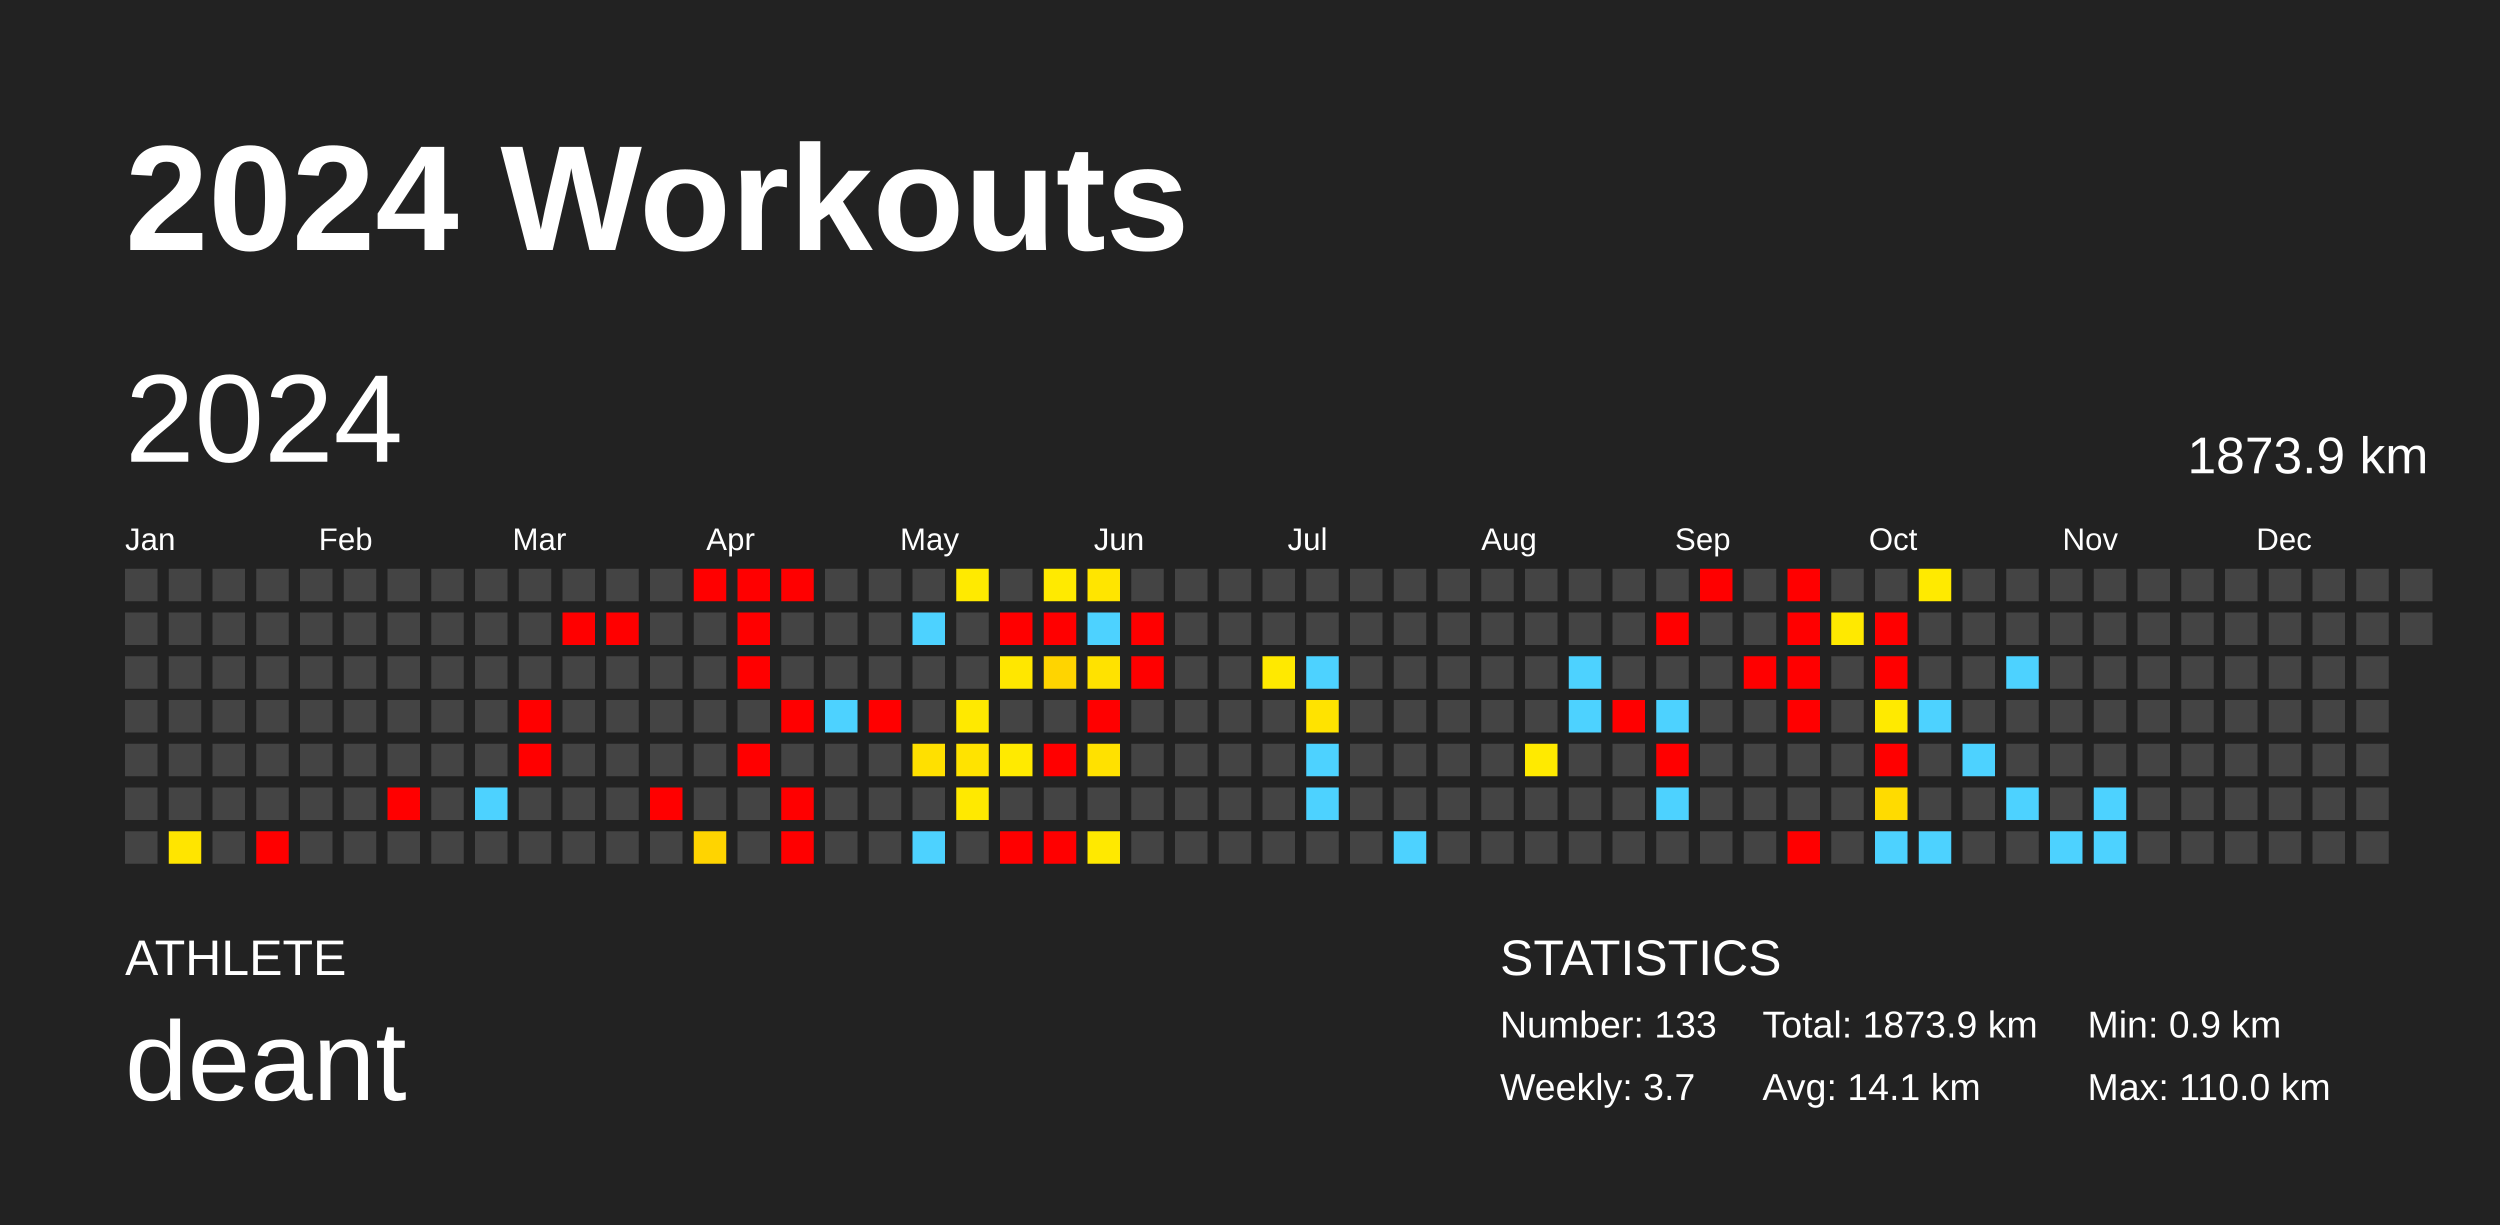
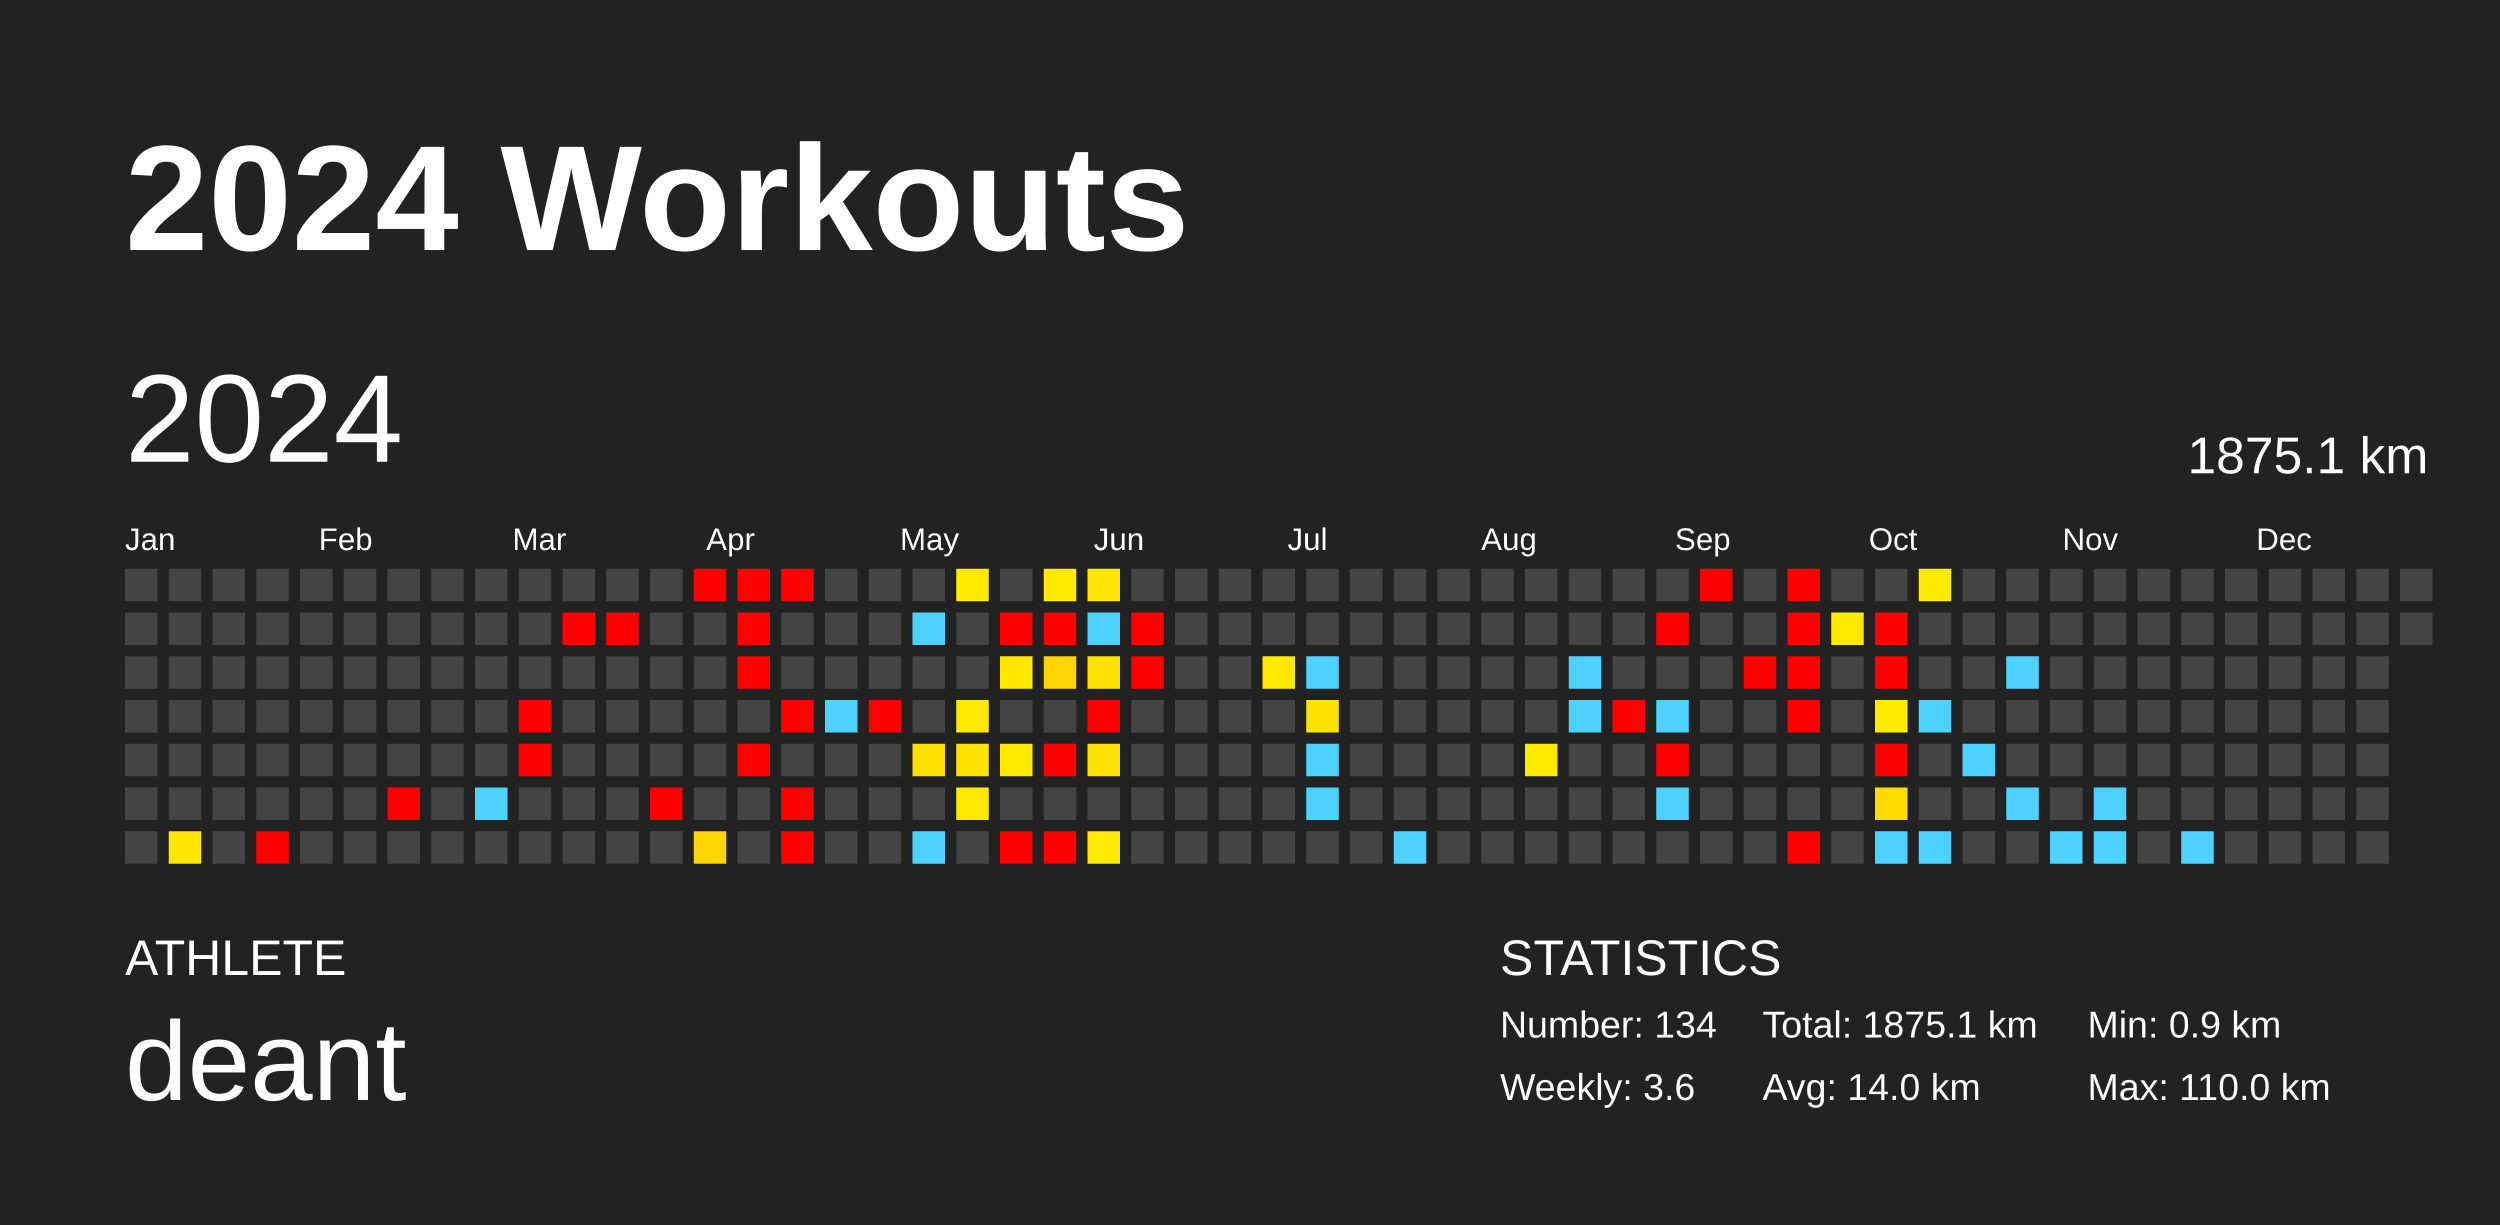
<svg xmlns="http://www.w3.org/2000/svg" baseProfile="full" height="98mm" version="1.1" viewBox="0,0,200,98" width="200mm">
  <defs />
  <rect fill="#222222" height="98" width="200" x="0" y="0" />
  <text fill="#FFFFFF" style="font-size:12px; font-family:Arial; font-weight:bold;" x="10" y="20">2024 Workouts</text>
  <text fill="#FFFFFF" style="font-size:4px; font-family:Arial" x="10" y="78">ATHLETE</text>
  <text fill="#FFFFFF" style="font-size:9px; font-family:Arial" x="10" y="88">deant</text>
  <text fill="#FFFFFF" style="font-size:4px; font-family:Arial" x="120" y="78">STATISTICS</text>
-   <text fill="#FFFFFF" style="font-size:3px; font-family:Arial" x="120" y="83">Number: 133</text>
-   <text fill="#FFFFFF" style="font-size:3px; font-family:Arial" x="120" y="88">Weekly: 3.7</text>
-   <text fill="#FFFFFF" style="font-size:3px; font-family:Arial" x="141" y="83">Total: 1873.9 km</text>
-   <text fill="#FFFFFF" style="font-size:3px; font-family:Arial" x="141" y="88">Avg: 14.1 km</text>
+   <text fill="#FFFFFF" style="font-size:3px; font-family:Arial" x="120" y="83">Number: 134</text>
+   <text fill="#FFFFFF" style="font-size:3px; font-family:Arial" x="120" y="88">Weekly: 3.6</text>
+   <text fill="#FFFFFF" style="font-size:3px; font-family:Arial" x="141" y="83">Total: 1875.1 km</text>
+   <text fill="#FFFFFF" style="font-size:3px; font-family:Arial" x="141" y="88">Avg: 14.0 km</text>
  <text fill="#FFFFFF" style="font-size:3px; font-family:Arial" x="167" y="83">Min: 0.9 km</text>
  <text fill="#FFFFFF" style="font-size:3px; font-family:Arial" x="167" y="88">Max: 110.0 km</text>
  <text dominant-baseline="hanging" fill="#FFFFFF" style="font-size:10.0px; font-family:Arial;" x="10" y="30">2024</text>
-   <text dominant-baseline="hanging" fill="#FFFFFF" style="font-size:4.125px; font-family:Arial;" x="175" y="35">1873.9 km</text>
+   <text dominant-baseline="hanging" fill="#FFFFFF" style="font-size:4.125px; font-family:Arial;" x="175" y="35">1875.1 km</text>
  <text fill="#FFFFFF" style="font-size:2.5px; font-family:Arial" x="10.0" y="44">Jan</text>
  <text fill="#FFFFFF" style="font-size:2.5px; font-family:Arial" x="25.5" y="44">Feb</text>
  <text fill="#FFFFFF" style="font-size:2.5px; font-family:Arial" x="41.0" y="44">Mar</text>
  <text fill="#FFFFFF" style="font-size:2.5px; font-family:Arial" x="56.5" y="44">Apr</text>
  <text fill="#FFFFFF" style="font-size:2.5px; font-family:Arial" x="72.0" y="44">May</text>
  <text fill="#FFFFFF" style="font-size:2.5px; font-family:Arial" x="87.5" y="44">Jun</text>
  <text fill="#FFFFFF" style="font-size:2.5px; font-family:Arial" x="103.0" y="44">Jul</text>
  <text fill="#FFFFFF" style="font-size:2.5px; font-family:Arial" x="118.5" y="44">Aug</text>
  <text fill="#FFFFFF" style="font-size:2.5px; font-family:Arial" x="134.0" y="44">Sep</text>
  <text fill="#FFFFFF" style="font-size:2.5px; font-family:Arial" x="149.5" y="44">Oct</text>
  <text fill="#FFFFFF" style="font-size:2.5px; font-family:Arial" x="165.0" y="44">Nov</text>
  <text fill="#FFFFFF" style="font-size:2.5px; font-family:Arial" x="180.5" y="44">Dec</text>
  <rect fill="#444444" height="2.6" width="2.6" x="10.0" y="45.5" />
  <rect fill="#444444" height="2.6" width="2.6" x="10.0" y="49.0" />
  <rect fill="#444444" height="2.6" width="2.6" x="10.0" y="52.5" />
  <rect fill="#444444" height="2.6" width="2.6" x="10.0" y="56.0" />
  <rect fill="#444444" height="2.6" width="2.6" x="10.0" y="59.5" />
  <rect fill="#444444" height="2.6" width="2.6" x="10.0" y="63.0" />
  <rect fill="#444444" height="2.6" width="2.6" x="10.0" y="66.5" />
  <rect fill="#444444" height="2.6" width="2.6" x="13.5" y="45.5" />
  <rect fill="#444444" height="2.6" width="2.6" x="13.5" y="49.0" />
  <rect fill="#444444" height="2.6" width="2.6" x="13.5" y="52.5" />
  <rect fill="#444444" height="2.6" width="2.6" x="13.5" y="56.0" />
  <rect fill="#444444" height="2.6" width="2.6" x="13.5" y="59.5" />
  <rect fill="#444444" height="2.6" width="2.6" x="13.5" y="63.0" />
  <rect fill="#ffe500" height="2.6" width="2.6" x="13.5" y="66.5" />
  <rect fill="#444444" height="2.6" width="2.6" x="17.0" y="45.5" />
  <rect fill="#444444" height="2.6" width="2.6" x="17.0" y="49.0" />
  <rect fill="#444444" height="2.6" width="2.6" x="17.0" y="52.5" />
  <rect fill="#444444" height="2.6" width="2.6" x="17.0" y="56.0" />
  <rect fill="#444444" height="2.6" width="2.6" x="17.0" y="59.5" />
  <rect fill="#444444" height="2.6" width="2.6" x="17.0" y="63.0" />
  <rect fill="#444444" height="2.6" width="2.6" x="17.0" y="66.5" />
  <rect fill="#444444" height="2.6" width="2.6" x="20.5" y="45.5" />
  <rect fill="#444444" height="2.6" width="2.6" x="20.5" y="49.0" />
  <rect fill="#444444" height="2.6" width="2.6" x="20.5" y="52.5" />
  <rect fill="#444444" height="2.6" width="2.6" x="20.5" y="56.0" />
  <rect fill="#444444" height="2.6" width="2.6" x="20.5" y="59.5" />
  <rect fill="#444444" height="2.6" width="2.6" x="20.5" y="63.0" />
  <rect fill="red" height="2.6" width="2.6" x="20.5" y="66.5" />
  <rect fill="#444444" height="2.6" width="2.6" x="24.0" y="45.5" />
  <rect fill="#444444" height="2.6" width="2.6" x="24.0" y="49.0" />
  <rect fill="#444444" height="2.6" width="2.6" x="24.0" y="52.5" />
  <rect fill="#444444" height="2.6" width="2.6" x="24.0" y="56.0" />
  <rect fill="#444444" height="2.6" width="2.6" x="24.0" y="59.5" />
  <rect fill="#444444" height="2.6" width="2.6" x="24.0" y="63.0" />
  <rect fill="#444444" height="2.6" width="2.6" x="24.0" y="66.5" />
  <rect fill="#444444" height="2.6" width="2.6" x="27.5" y="45.5" />
  <rect fill="#444444" height="2.6" width="2.6" x="27.5" y="49.0" />
  <rect fill="#444444" height="2.6" width="2.6" x="27.5" y="52.5" />
  <rect fill="#444444" height="2.6" width="2.6" x="27.5" y="56.0" />
  <rect fill="#444444" height="2.6" width="2.6" x="27.5" y="59.5" />
  <rect fill="#444444" height="2.6" width="2.6" x="27.5" y="63.0" />
  <rect fill="#444444" height="2.6" width="2.6" x="27.5" y="66.5" />
  <rect fill="#444444" height="2.6" width="2.6" x="31.0" y="45.5" />
  <rect fill="#444444" height="2.6" width="2.6" x="31.0" y="49.0" />
  <rect fill="#444444" height="2.6" width="2.6" x="31.0" y="52.5" />
  <rect fill="#444444" height="2.6" width="2.6" x="31.0" y="56.0" />
  <rect fill="#444444" height="2.6" width="2.6" x="31.0" y="59.5" />
  <rect fill="red" height="2.6" width="2.6" x="31.0" y="63.0" />
  <rect fill="#444444" height="2.6" width="2.6" x="31.0" y="66.5" />
  <rect fill="#444444" height="2.6" width="2.6" x="34.5" y="45.5" />
  <rect fill="#444444" height="2.6" width="2.6" x="34.5" y="49.0" />
  <rect fill="#444444" height="2.6" width="2.6" x="34.5" y="52.5" />
  <rect fill="#444444" height="2.6" width="2.6" x="34.5" y="56.0" />
  <rect fill="#444444" height="2.6" width="2.6" x="34.5" y="59.5" />
  <rect fill="#444444" height="2.6" width="2.6" x="34.5" y="63.0" />
  <rect fill="#444444" height="2.6" width="2.6" x="34.5" y="66.5" />
  <rect fill="#444444" height="2.6" width="2.6" x="38.0" y="45.5" />
  <rect fill="#444444" height="2.6" width="2.6" x="38.0" y="49.0" />
  <rect fill="#444444" height="2.6" width="2.6" x="38.0" y="52.5" />
  <rect fill="#444444" height="2.6" width="2.6" x="38.0" y="56.0" />
  <rect fill="#444444" height="2.6" width="2.6" x="38.0" y="59.5" />
  <rect fill="#4dd2ff" height="2.6" width="2.6" x="38.0" y="63.0" />
  <rect fill="#444444" height="2.6" width="2.6" x="38.0" y="66.5" />
  <rect fill="#444444" height="2.6" width="2.6" x="41.5" y="45.5" />
  <rect fill="#444444" height="2.6" width="2.6" x="41.5" y="49.0" />
  <rect fill="#444444" height="2.6" width="2.6" x="41.5" y="52.5" />
  <rect fill="red" height="2.6" width="2.6" x="41.5" y="56.0" />
  <rect fill="red" height="2.6" width="2.6" x="41.5" y="59.5" />
  <rect fill="#444444" height="2.6" width="2.6" x="41.5" y="63.0" />
  <rect fill="#444444" height="2.6" width="2.6" x="41.5" y="66.5" />
  <rect fill="#444444" height="2.6" width="2.6" x="45.0" y="45.5" />
  <rect fill="red" height="2.6" width="2.6" x="45.0" y="49.0" />
  <rect fill="#444444" height="2.6" width="2.6" x="45.0" y="52.5" />
  <rect fill="#444444" height="2.6" width="2.6" x="45.0" y="56.0" />
  <rect fill="#444444" height="2.6" width="2.6" x="45.0" y="59.5" />
  <rect fill="#444444" height="2.6" width="2.6" x="45.0" y="63.0" />
  <rect fill="#444444" height="2.6" width="2.6" x="45.0" y="66.5" />
  <rect fill="#444444" height="2.6" width="2.6" x="48.5" y="45.5" />
  <rect fill="red" height="2.6" width="2.6" x="48.5" y="49.0" />
  <rect fill="#444444" height="2.6" width="2.6" x="48.5" y="52.5" />
  <rect fill="#444444" height="2.6" width="2.6" x="48.5" y="56.0" />
  <rect fill="#444444" height="2.6" width="2.6" x="48.5" y="59.5" />
  <rect fill="#444444" height="2.6" width="2.6" x="48.5" y="63.0" />
  <rect fill="#444444" height="2.6" width="2.6" x="48.5" y="66.5" />
  <rect fill="#444444" height="2.6" width="2.6" x="52.0" y="45.5" />
  <rect fill="#444444" height="2.6" width="2.6" x="52.0" y="49.0" />
  <rect fill="#444444" height="2.6" width="2.6" x="52.0" y="52.5" />
  <rect fill="#444444" height="2.6" width="2.6" x="52.0" y="56.0" />
  <rect fill="#444444" height="2.6" width="2.6" x="52.0" y="59.5" />
  <rect fill="red" height="2.6" width="2.6" x="52.0" y="63.0" />
  <rect fill="#444444" height="2.6" width="2.6" x="52.0" y="66.5" />
  <rect fill="red" height="2.6" width="2.6" x="55.5" y="45.5" />
  <rect fill="#444444" height="2.6" width="2.6" x="55.5" y="49.0" />
  <rect fill="#444444" height="2.6" width="2.6" x="55.5" y="52.5" />
  <rect fill="#444444" height="2.6" width="2.6" x="55.5" y="56.0" />
  <rect fill="#444444" height="2.6" width="2.6" x="55.5" y="59.5" />
  <rect fill="#444444" height="2.6" width="2.6" x="55.5" y="63.0" />
  <rect fill="#ffd400" height="2.6" width="2.6" x="55.5" y="66.5" />
  <rect fill="red" height="2.6" width="2.6" x="59.0" y="45.5" />
  <rect fill="red" height="2.6" width="2.6" x="59.0" y="49.0" />
  <rect fill="red" height="2.6" width="2.6" x="59.0" y="52.5" />
  <rect fill="#444444" height="2.6" width="2.6" x="59.0" y="56.0" />
  <rect fill="red" height="2.6" width="2.6" x="59.0" y="59.5" />
  <rect fill="#444444" height="2.6" width="2.6" x="59.0" y="63.0" />
  <rect fill="#444444" height="2.6" width="2.6" x="59.0" y="66.5" />
  <rect fill="red" height="2.6" width="2.6" x="62.5" y="45.5" />
  <rect fill="#444444" height="2.6" width="2.6" x="62.5" y="49.0" />
  <rect fill="#444444" height="2.6" width="2.6" x="62.5" y="52.5" />
  <rect fill="red" height="2.6" width="2.6" x="62.5" y="56.0" />
  <rect fill="#444444" height="2.6" width="2.6" x="62.5" y="59.5" />
  <rect fill="red" height="2.6" width="2.6" x="62.5" y="63.0" />
  <rect fill="red" height="2.6" width="2.6" x="62.5" y="66.5" />
  <rect fill="#444444" height="2.6" width="2.6" x="66.0" y="45.5" />
  <rect fill="#444444" height="2.6" width="2.6" x="66.0" y="49.0" />
  <rect fill="#444444" height="2.6" width="2.6" x="66.0" y="52.5" />
  <rect fill="#4dd2ff" height="2.6" width="2.6" x="66.0" y="56.0" />
  <rect fill="#444444" height="2.6" width="2.6" x="66.0" y="59.5" />
  <rect fill="#444444" height="2.6" width="2.6" x="66.0" y="63.0" />
  <rect fill="#444444" height="2.6" width="2.6" x="66.0" y="66.5" />
  <rect fill="#444444" height="2.6" width="2.6" x="69.5" y="45.5" />
  <rect fill="#444444" height="2.6" width="2.6" x="69.5" y="49.0" />
  <rect fill="#444444" height="2.6" width="2.6" x="69.5" y="52.5" />
  <rect fill="red" height="2.6" width="2.6" x="69.5" y="56.0" />
  <rect fill="#444444" height="2.6" width="2.6" x="69.5" y="59.5" />
  <rect fill="#444444" height="2.6" width="2.6" x="69.5" y="63.0" />
  <rect fill="#444444" height="2.6" width="2.6" x="69.5" y="66.5" />
  <rect fill="#444444" height="2.6" width="2.6" x="73.0" y="45.5" />
  <rect fill="#4dd2ff" height="2.6" width="2.6" x="73.0" y="49.0" />
  <rect fill="#444444" height="2.6" width="2.6" x="73.0" y="52.5" />
  <rect fill="#444444" height="2.6" width="2.6" x="73.0" y="56.0" />
  <rect fill="#ffe000" height="2.6" width="2.6" x="73.0" y="59.5" />
  <rect fill="#444444" height="2.6" width="2.6" x="73.0" y="63.0" />
  <rect fill="#4dd2ff" height="2.6" width="2.6" x="73.0" y="66.5" />
  <rect fill="#ffea00" height="2.6" width="2.6" x="76.5" y="45.5" />
  <rect fill="#444444" height="2.6" width="2.6" x="76.5" y="49.0" />
  <rect fill="#444444" height="2.6" width="2.6" x="76.5" y="52.5" />
  <rect fill="#ffe900" height="2.6" width="2.6" x="76.5" y="56.0" />
  <rect fill="#ffe300" height="2.6" width="2.6" x="76.5" y="59.5" />
  <rect fill="#ffe900" height="2.6" width="2.6" x="76.5" y="63.0" />
  <rect fill="#444444" height="2.6" width="2.6" x="76.5" y="66.5" />
  <rect fill="#444444" height="2.6" width="2.6" x="80.0" y="45.5" />
  <rect fill="red" height="2.6" width="2.6" x="80.0" y="49.0" />
  <rect fill="#ffe700" height="2.6" width="2.6" x="80.0" y="52.5" />
  <rect fill="#444444" height="2.6" width="2.6" x="80.0" y="56.0" />
  <rect fill="#ffea00" height="2.6" width="2.6" x="80.0" y="59.5" />
  <rect fill="#444444" height="2.6" width="2.6" x="80.0" y="63.0" />
  <rect fill="red" height="2.6" width="2.6" x="80.0" y="66.5" />
  <rect fill="#ffea00" height="2.6" width="2.6" x="83.5" y="45.5" />
  <rect fill="red" height="2.6" width="2.6" x="83.5" y="49.0" />
  <rect fill="#ffd400" height="2.6" width="2.6" x="83.5" y="52.5" />
  <rect fill="#444444" height="2.6" width="2.6" x="83.5" y="56.0" />
  <rect fill="red" height="2.6" width="2.6" x="83.5" y="59.5" />
  <rect fill="#444444" height="2.6" width="2.6" x="83.5" y="63.0" />
  <rect fill="red" height="2.6" width="2.6" x="83.5" y="66.5" />
  <rect fill="#ffe500" height="2.6" width="2.6" x="87.0" y="45.5" />
  <rect fill="#4dd2ff" height="2.6" width="2.6" x="87.0" y="49.0" />
  <rect fill="#ffe200" height="2.6" width="2.6" x="87.0" y="52.5" />
  <rect fill="red" height="2.6" width="2.6" x="87.0" y="56.0" />
  <rect fill="#ffe100" height="2.6" width="2.6" x="87.0" y="59.5" />
  <rect fill="#444444" height="2.6" width="2.6" x="87.0" y="63.0" />
  <rect fill="#ffe900" height="2.6" width="2.6" x="87.0" y="66.5" />
  <rect fill="#444444" height="2.6" width="2.6" x="90.5" y="45.5" />
  <rect fill="red" height="2.6" width="2.6" x="90.5" y="49.0" />
  <rect fill="red" height="2.6" width="2.6" x="90.5" y="52.5" />
  <rect fill="#444444" height="2.6" width="2.6" x="90.5" y="56.0" />
  <rect fill="#444444" height="2.6" width="2.6" x="90.5" y="59.5" />
  <rect fill="#444444" height="2.6" width="2.6" x="90.5" y="63.0" />
  <rect fill="#444444" height="2.6" width="2.6" x="90.5" y="66.5" />
  <rect fill="#444444" height="2.6" width="2.6" x="94.0" y="45.5" />
  <rect fill="#444444" height="2.6" width="2.6" x="94.0" y="49.0" />
  <rect fill="#444444" height="2.6" width="2.6" x="94.0" y="52.5" />
  <rect fill="#444444" height="2.6" width="2.6" x="94.0" y="56.0" />
  <rect fill="#444444" height="2.6" width="2.6" x="94.0" y="59.5" />
  <rect fill="#444444" height="2.6" width="2.6" x="94.0" y="63.0" />
  <rect fill="#444444" height="2.6" width="2.6" x="94.0" y="66.5" />
  <rect fill="#444444" height="2.6" width="2.6" x="97.5" y="45.5" />
  <rect fill="#444444" height="2.6" width="2.6" x="97.5" y="49.0" />
  <rect fill="#444444" height="2.6" width="2.6" x="97.5" y="52.5" />
  <rect fill="#444444" height="2.6" width="2.6" x="97.5" y="56.0" />
  <rect fill="#444444" height="2.6" width="2.6" x="97.5" y="59.5" />
  <rect fill="#444444" height="2.6" width="2.6" x="97.5" y="63.0" />
  <rect fill="#444444" height="2.6" width="2.6" x="97.5" y="66.5" />
  <rect fill="#444444" height="2.6" width="2.6" x="101.0" y="45.5" />
  <rect fill="#444444" height="2.6" width="2.6" x="101.0" y="49.0" />
  <rect fill="#ffe900" height="2.6" width="2.6" x="101.0" y="52.5" />
  <rect fill="#444444" height="2.6" width="2.6" x="101.0" y="56.0" />
  <rect fill="#444444" height="2.6" width="2.6" x="101.0" y="59.5" />
  <rect fill="#444444" height="2.6" width="2.6" x="101.0" y="63.0" />
  <rect fill="#444444" height="2.6" width="2.6" x="101.0" y="66.5" />
  <rect fill="#444444" height="2.6" width="2.6" x="104.5" y="45.5" />
  <rect fill="#444444" height="2.6" width="2.6" x="104.5" y="49.0" />
  <rect fill="#4dd2ff" height="2.6" width="2.6" x="104.5" y="52.5" />
  <rect fill="#ffe300" height="2.6" width="2.6" x="104.5" y="56.0" />
  <rect fill="#4dd2ff" height="2.6" width="2.6" x="104.5" y="59.5" />
  <rect fill="#4dd2ff" height="2.6" width="2.6" x="104.5" y="63.0" />
  <rect fill="#444444" height="2.6" width="2.6" x="104.5" y="66.5" />
  <rect fill="#444444" height="2.6" width="2.6" x="108.0" y="45.5" />
  <rect fill="#444444" height="2.6" width="2.6" x="108.0" y="49.0" />
  <rect fill="#444444" height="2.6" width="2.6" x="108.0" y="52.5" />
  <rect fill="#444444" height="2.6" width="2.6" x="108.0" y="56.0" />
  <rect fill="#444444" height="2.6" width="2.6" x="108.0" y="59.5" />
  <rect fill="#444444" height="2.6" width="2.6" x="108.0" y="63.0" />
  <rect fill="#444444" height="2.6" width="2.6" x="108.0" y="66.5" />
  <rect fill="#444444" height="2.6" width="2.6" x="111.5" y="45.5" />
  <rect fill="#444444" height="2.6" width="2.6" x="111.5" y="49.0" />
  <rect fill="#444444" height="2.6" width="2.6" x="111.5" y="52.5" />
  <rect fill="#444444" height="2.6" width="2.6" x="111.5" y="56.0" />
  <rect fill="#444444" height="2.6" width="2.6" x="111.5" y="59.5" />
  <rect fill="#444444" height="2.6" width="2.6" x="111.5" y="63.0" />
  <rect fill="#4dd2ff" height="2.6" width="2.6" x="111.5" y="66.5" />
  <rect fill="#444444" height="2.6" width="2.6" x="115.0" y="45.5" />
  <rect fill="#444444" height="2.6" width="2.6" x="115.0" y="49.0" />
  <rect fill="#444444" height="2.6" width="2.6" x="115.0" y="52.5" />
  <rect fill="#444444" height="2.6" width="2.6" x="115.0" y="56.0" />
  <rect fill="#444444" height="2.6" width="2.6" x="115.0" y="59.5" />
  <rect fill="#444444" height="2.6" width="2.6" x="115.0" y="63.0" />
  <rect fill="#444444" height="2.6" width="2.6" x="115.0" y="66.5" />
  <rect fill="#444444" height="2.6" width="2.6" x="118.5" y="45.5" />
  <rect fill="#444444" height="2.6" width="2.6" x="118.5" y="49.0" />
  <rect fill="#444444" height="2.6" width="2.6" x="118.5" y="52.5" />
  <rect fill="#444444" height="2.6" width="2.6" x="118.5" y="56.0" />
  <rect fill="#444444" height="2.6" width="2.6" x="118.5" y="59.5" />
  <rect fill="#444444" height="2.6" width="2.6" x="118.5" y="63.0" />
  <rect fill="#444444" height="2.6" width="2.6" x="118.5" y="66.5" />
  <rect fill="#444444" height="2.6" width="2.6" x="122.0" y="45.5" />
  <rect fill="#444444" height="2.6" width="2.6" x="122.0" y="49.0" />
  <rect fill="#444444" height="2.6" width="2.6" x="122.0" y="52.5" />
  <rect fill="#444444" height="2.6" width="2.6" x="122.0" y="56.0" />
  <rect fill="#ffea00" height="2.6" width="2.6" x="122.0" y="59.5" />
  <rect fill="#444444" height="2.6" width="2.6" x="122.0" y="63.0" />
  <rect fill="#444444" height="2.6" width="2.6" x="122.0" y="66.5" />
  <rect fill="#444444" height="2.6" width="2.6" x="125.5" y="45.5" />
  <rect fill="#444444" height="2.6" width="2.6" x="125.5" y="49.0" />
  <rect fill="#4dd2ff" height="2.6" width="2.6" x="125.5" y="52.5" />
  <rect fill="#4dd2ff" height="2.6" width="2.6" x="125.5" y="56.0" />
  <rect fill="#444444" height="2.6" width="2.6" x="125.5" y="59.5" />
  <rect fill="#444444" height="2.6" width="2.6" x="125.5" y="63.0" />
  <rect fill="#444444" height="2.6" width="2.6" x="125.5" y="66.5" />
  <rect fill="#444444" height="2.6" width="2.6" x="129.0" y="45.5" />
  <rect fill="#444444" height="2.6" width="2.6" x="129.0" y="49.0" />
  <rect fill="#444444" height="2.6" width="2.6" x="129.0" y="52.5" />
  <rect fill="red" height="2.6" width="2.6" x="129.0" y="56.0" />
  <rect fill="#444444" height="2.6" width="2.6" x="129.0" y="59.5" />
  <rect fill="#444444" height="2.6" width="2.6" x="129.0" y="63.0" />
  <rect fill="#444444" height="2.6" width="2.6" x="129.0" y="66.5" />
  <rect fill="#444444" height="2.6" width="2.6" x="132.5" y="45.5" />
  <rect fill="red" height="2.6" width="2.6" x="132.5" y="49.0" />
  <rect fill="#444444" height="2.6" width="2.6" x="132.5" y="52.5" />
  <rect fill="#4dd2ff" height="2.6" width="2.6" x="132.5" y="56.0" />
  <rect fill="red" height="2.6" width="2.6" x="132.5" y="59.5" />
  <rect fill="#4dd2ff" height="2.6" width="2.6" x="132.5" y="63.0" />
  <rect fill="#444444" height="2.6" width="2.6" x="132.5" y="66.5" />
  <rect fill="red" height="2.6" width="2.6" x="136.0" y="45.5" />
  <rect fill="#444444" height="2.6" width="2.6" x="136.0" y="49.0" />
  <rect fill="#444444" height="2.6" width="2.6" x="136.0" y="52.5" />
  <rect fill="#444444" height="2.6" width="2.6" x="136.0" y="56.0" />
  <rect fill="#444444" height="2.6" width="2.6" x="136.0" y="59.5" />
  <rect fill="#444444" height="2.6" width="2.6" x="136.0" y="63.0" />
  <rect fill="#444444" height="2.6" width="2.6" x="136.0" y="66.5" />
  <rect fill="#444444" height="2.6" width="2.6" x="139.5" y="45.5" />
  <rect fill="#444444" height="2.6" width="2.6" x="139.5" y="49.0" />
  <rect fill="red" height="2.6" width="2.6" x="139.5" y="52.5" />
  <rect fill="#444444" height="2.6" width="2.6" x="139.5" y="56.0" />
  <rect fill="#444444" height="2.6" width="2.6" x="139.5" y="59.5" />
  <rect fill="#444444" height="2.6" width="2.6" x="139.5" y="63.0" />
  <rect fill="#444444" height="2.6" width="2.6" x="139.5" y="66.5" />
  <rect fill="red" height="2.6" width="2.6" x="143.0" y="45.5" />
  <rect fill="red" height="2.6" width="2.6" x="143.0" y="49.0" />
  <rect fill="red" height="2.6" width="2.6" x="143.0" y="52.5" />
  <rect fill="red" height="2.6" width="2.6" x="143.0" y="56.0" />
  <rect fill="#444444" height="2.6" width="2.6" x="143.0" y="59.5" />
  <rect fill="#444444" height="2.6" width="2.6" x="143.0" y="63.0" />
  <rect fill="red" height="2.6" width="2.6" x="143.0" y="66.5" />
  <rect fill="#444444" height="2.6" width="2.6" x="146.5" y="45.5" />
  <rect fill="#ffe900" height="2.6" width="2.6" x="146.5" y="49.0" />
  <rect fill="#444444" height="2.6" width="2.6" x="146.5" y="52.5" />
  <rect fill="#444444" height="2.6" width="2.6" x="146.5" y="56.0" />
  <rect fill="#444444" height="2.6" width="2.6" x="146.5" y="59.5" />
  <rect fill="#444444" height="2.6" width="2.6" x="146.5" y="63.0" />
  <rect fill="#444444" height="2.6" width="2.6" x="146.5" y="66.5" />
  <rect fill="#444444" height="2.6" width="2.6" x="150.0" y="45.5" />
  <rect fill="red" height="2.6" width="2.6" x="150.0" y="49.0" />
  <rect fill="red" height="2.6" width="2.6" x="150.0" y="52.5" />
  <rect fill="#ffea00" height="2.6" width="2.6" x="150.0" y="56.0" />
  <rect fill="red" height="2.6" width="2.6" x="150.0" y="59.5" />
  <rect fill="#ffdb00" height="2.6" width="2.6" x="150.0" y="63.0" />
  <rect fill="#4dd2ff" height="2.6" width="2.6" x="150.0" y="66.5" />
  <rect fill="#ffea00" height="2.6" width="2.6" x="153.5" y="45.5" />
  <rect fill="#444444" height="2.6" width="2.6" x="153.5" y="49.0" />
  <rect fill="#444444" height="2.6" width="2.6" x="153.5" y="52.5" />
  <rect fill="#4dd2ff" height="2.6" width="2.6" x="153.5" y="56.0" />
  <rect fill="#444444" height="2.6" width="2.6" x="153.5" y="59.5" />
  <rect fill="#444444" height="2.6" width="2.6" x="153.5" y="63.0" />
  <rect fill="#4dd2ff" height="2.6" width="2.6" x="153.5" y="66.5" />
  <rect fill="#444444" height="2.6" width="2.6" x="157.0" y="45.5" />
  <rect fill="#444444" height="2.6" width="2.6" x="157.0" y="49.0" />
  <rect fill="#444444" height="2.6" width="2.6" x="157.0" y="52.5" />
  <rect fill="#444444" height="2.6" width="2.6" x="157.0" y="56.0" />
  <rect fill="#4dd2ff" height="2.6" width="2.6" x="157.0" y="59.5" />
  <rect fill="#444444" height="2.6" width="2.6" x="157.0" y="63.0" />
  <rect fill="#444444" height="2.6" width="2.6" x="157.0" y="66.5" />
  <rect fill="#444444" height="2.6" width="2.6" x="160.5" y="45.5" />
  <rect fill="#444444" height="2.6" width="2.6" x="160.5" y="49.0" />
  <rect fill="#4dd2ff" height="2.6" width="2.6" x="160.5" y="52.5" />
  <rect fill="#444444" height="2.6" width="2.6" x="160.5" y="56.0" />
  <rect fill="#444444" height="2.6" width="2.6" x="160.5" y="59.5" />
  <rect fill="#4dd2ff" height="2.6" width="2.6" x="160.5" y="63.0" />
  <rect fill="#444444" height="2.6" width="2.6" x="160.5" y="66.5" />
  <rect fill="#444444" height="2.6" width="2.6" x="164.0" y="45.5" />
  <rect fill="#444444" height="2.6" width="2.6" x="164.0" y="49.0" />
  <rect fill="#444444" height="2.6" width="2.6" x="164.0" y="52.5" />
  <rect fill="#444444" height="2.6" width="2.6" x="164.0" y="56.0" />
  <rect fill="#444444" height="2.6" width="2.6" x="164.0" y="59.5" />
  <rect fill="#444444" height="2.6" width="2.6" x="164.0" y="63.0" />
  <rect fill="#4dd2ff" height="2.6" width="2.6" x="164.0" y="66.5" />
  <rect fill="#444444" height="2.6" width="2.6" x="167.5" y="45.5" />
  <rect fill="#444444" height="2.6" width="2.6" x="167.5" y="49.0" />
  <rect fill="#444444" height="2.6" width="2.6" x="167.5" y="52.5" />
  <rect fill="#444444" height="2.6" width="2.6" x="167.5" y="56.0" />
  <rect fill="#444444" height="2.6" width="2.6" x="167.5" y="59.5" />
  <rect fill="#4dd2ff" height="2.6" width="2.6" x="167.5" y="63.0" />
  <rect fill="#4dd2ff" height="2.6" width="2.6" x="167.5" y="66.5" />
  <rect fill="#444444" height="2.6" width="2.6" x="171.0" y="45.5" />
  <rect fill="#444444" height="2.6" width="2.6" x="171.0" y="49.0" />
  <rect fill="#444444" height="2.6" width="2.6" x="171.0" y="52.5" />
  <rect fill="#444444" height="2.6" width="2.6" x="171.0" y="56.0" />
  <rect fill="#444444" height="2.6" width="2.6" x="171.0" y="59.5" />
  <rect fill="#444444" height="2.6" width="2.6" x="171.0" y="63.0" />
  <rect fill="#444444" height="2.6" width="2.6" x="171.0" y="66.5" />
  <rect fill="#444444" height="2.6" width="2.6" x="174.5" y="45.5" />
  <rect fill="#444444" height="2.6" width="2.6" x="174.5" y="49.0" />
  <rect fill="#444444" height="2.6" width="2.6" x="174.5" y="52.5" />
  <rect fill="#444444" height="2.6" width="2.6" x="174.5" y="56.0" />
  <rect fill="#444444" height="2.6" width="2.6" x="174.5" y="59.5" />
  <rect fill="#444444" height="2.6" width="2.6" x="174.5" y="63.0" />
-   <rect fill="#444444" height="2.6" width="2.6" x="174.5" y="66.5" />
+   <rect fill="#4dd2ff" height="2.6" width="2.6" x="174.5" y="66.5" />
  <rect fill="#444444" height="2.6" width="2.6" x="178.0" y="45.5" />
  <rect fill="#444444" height="2.6" width="2.6" x="178.0" y="49.0" />
  <rect fill="#444444" height="2.6" width="2.6" x="178.0" y="52.5" />
  <rect fill="#444444" height="2.6" width="2.6" x="178.0" y="56.0" />
  <rect fill="#444444" height="2.6" width="2.6" x="178.0" y="59.5" />
  <rect fill="#444444" height="2.6" width="2.6" x="178.0" y="63.0" />
  <rect fill="#444444" height="2.6" width="2.6" x="178.0" y="66.5" />
  <rect fill="#444444" height="2.6" width="2.6" x="181.5" y="45.5" />
  <rect fill="#444444" height="2.6" width="2.6" x="181.5" y="49.0" />
  <rect fill="#444444" height="2.6" width="2.6" x="181.5" y="52.5" />
  <rect fill="#444444" height="2.6" width="2.6" x="181.5" y="56.0" />
  <rect fill="#444444" height="2.6" width="2.6" x="181.5" y="59.5" />
  <rect fill="#444444" height="2.6" width="2.6" x="181.5" y="63.0" />
  <rect fill="#444444" height="2.6" width="2.6" x="181.5" y="66.5" />
  <rect fill="#444444" height="2.6" width="2.6" x="185.0" y="45.5" />
  <rect fill="#444444" height="2.6" width="2.6" x="185.0" y="49.0" />
  <rect fill="#444444" height="2.6" width="2.6" x="185.0" y="52.5" />
  <rect fill="#444444" height="2.6" width="2.6" x="185.0" y="56.0" />
  <rect fill="#444444" height="2.6" width="2.6" x="185.0" y="59.5" />
  <rect fill="#444444" height="2.6" width="2.6" x="185.0" y="63.0" />
  <rect fill="#444444" height="2.6" width="2.6" x="185.0" y="66.5" />
  <rect fill="#444444" height="2.6" width="2.6" x="188.5" y="45.5" />
  <rect fill="#444444" height="2.6" width="2.6" x="188.5" y="49.0" />
  <rect fill="#444444" height="2.6" width="2.6" x="188.5" y="52.5" />
  <rect fill="#444444" height="2.6" width="2.6" x="188.5" y="56.0" />
  <rect fill="#444444" height="2.6" width="2.6" x="188.5" y="59.5" />
  <rect fill="#444444" height="2.6" width="2.6" x="188.5" y="63.0" />
  <rect fill="#444444" height="2.6" width="2.6" x="188.5" y="66.5" />
  <rect fill="#444444" height="2.6" width="2.6" x="192.0" y="45.5" />
  <rect fill="#444444" height="2.6" width="2.6" x="192.0" y="49.0" />
</svg>
